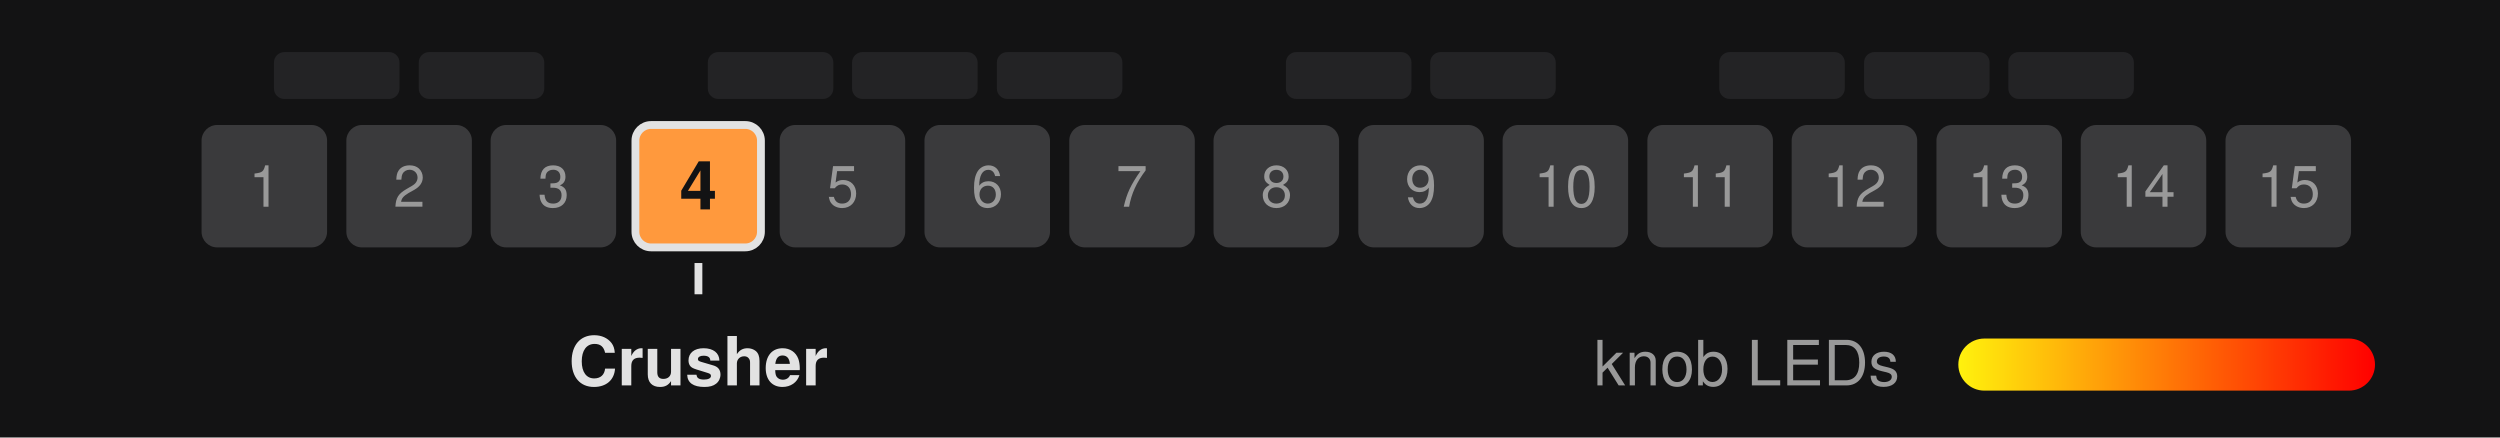
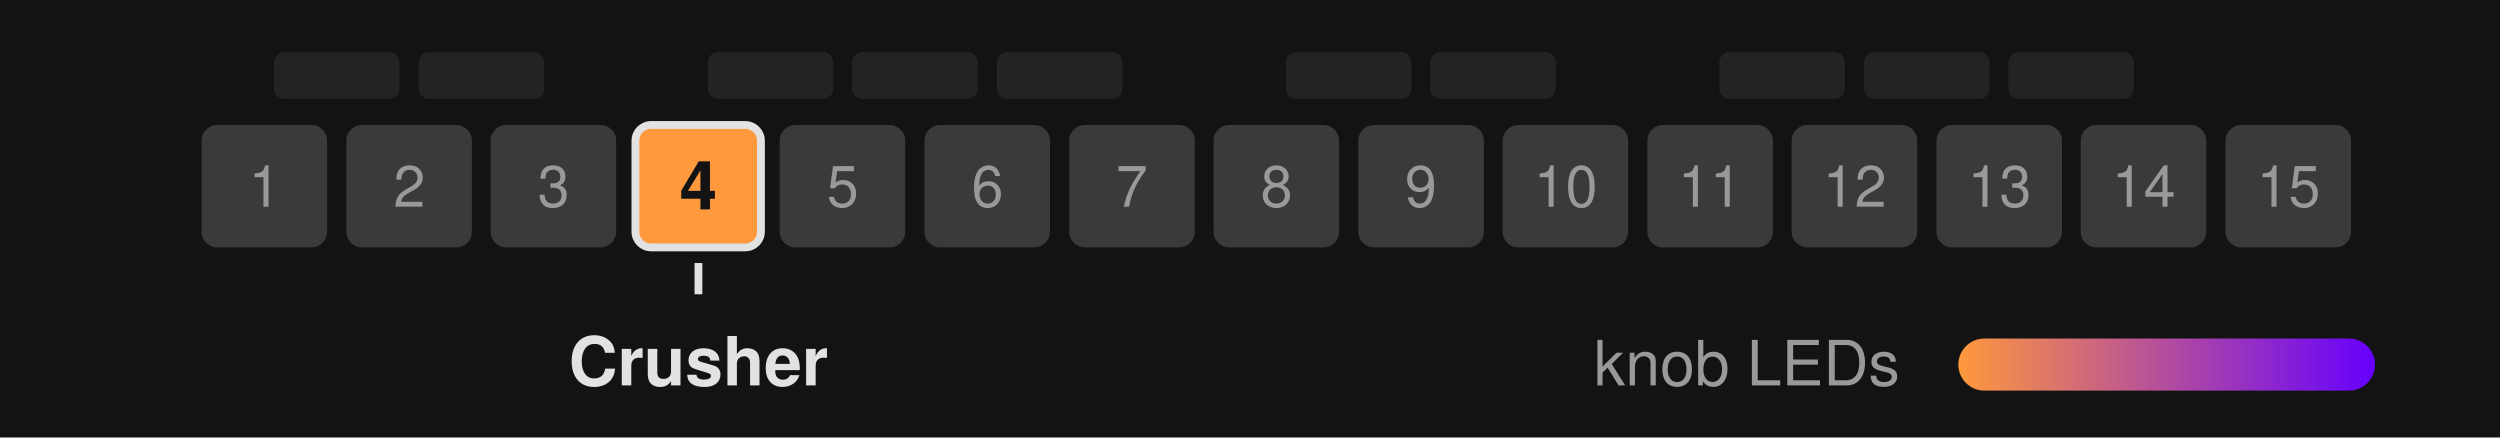
<svg xmlns="http://www.w3.org/2000/svg" viewBox="0 0 480 84" width="480" height="84" role="img" aria-labelledby="title desc">
  <style>svg{font-size:13px}text{font-family:'Hanken Grotesk', Helvetica, Arial, sans-serif;fill:#e2e2e2;text-anchor:middle}.as{text-anchor:start}.ae{text-anchor:end}.m{fill:#999999}.gt{fill:#131314}.b{fill:none;stroke:#e2e2e2;stroke-width:1.5}.ba{fill:none;stroke:#c4708a;stroke-width:2}.la{fill:none;stroke:#c4708a;stroke-width:2.5}.ls{fill:none;stroke:#e2e2e2;stroke-width:1.5}.lc{fill:none;stroke:#999999;stroke-width:1.5;stroke-dasharray:5 4}.da{fill:#c4708a}.ds{fill:#e2e2e2}.sw{stroke:#c4708a;stroke-width:2.5;stroke-linecap:round}.g{fill:#c4708a}.wk{fill:#e2e2e2;stroke:#131314;stroke-width:1}.dk{fill:#39393a;stroke:#e2e2e2;stroke-width:1.2}.sk{fill:#c4708a;stroke:#e2e2e2;stroke-width:1.2}.led{fill:none;stroke:#999999;stroke-width:1}</style>
  <defs>
    <marker id="ma" viewBox="0 0 10 10" refX="9" refY="5" markerWidth="9" markerHeight="9" markerUnits="userSpaceOnUse" orient="auto">
      <path d="M0,0L10,5L0,10z" fill="#c4708a" />
    </marker>
    <marker id="ms" viewBox="0 0 10 10" refX="9" refY="5" markerWidth="9" markerHeight="9" markerUnits="userSpaceOnUse" orient="auto">
      <path d="M0,0L10,5L0,10z" fill="#e2e2e2" />
    </marker>
    <marker id="mc" viewBox="0 0 10 10" refX="9" refY="5" markerWidth="9" markerHeight="9" markerUnits="userSpaceOnUse" orient="auto">
      <path d="M0,0L10,5L0,10z" fill="#999999" />
    </marker>
    <linearGradient id="k4">
-       <stop offset="0" stop-color="#fff20d" />
-       <stop offset="1" stop-color="#ff0000" />
+       <stop offset="0" stop-color="#ff993d" />
+       <stop offset="1" stop-color="#6600ff" />
    </linearGradient>
  </defs>
  <rect width="480" height="84" fill="#131314" />
  <rect x="52.6" y="10" width="24.1" height="9" rx="2" fill="#232325" />
  <rect x="80.4" y="10" width="24.1" height="9" rx="2" fill="#232325" />
  <rect x="135.9" y="10" width="24.1" height="9" rx="2" fill="#232325" />
  <rect x="163.6" y="10" width="24.1" height="9" rx="2" fill="#232325" />
  <rect x="191.4" y="10" width="24.1" height="9" rx="2" fill="#232325" />
  <rect x="246.9" y="10" width="24.1" height="9" rx="2" fill="#232325" />
  <rect x="274.6" y="10" width="24.1" height="9" rx="2" fill="#232325" />
  <rect x="330.1" y="10" width="24.1" height="9" rx="2" fill="#232325" />
  <rect x="357.9" y="10" width="24.1" height="9" rx="2" fill="#232325" />
  <rect x="385.6" y="10" width="24.1" height="9" rx="2" fill="#232325" />
  <rect x="38.7" y="24" width="24.1" height="23.5" rx="3" fill="#3a3a3c" />
  <text x="50.8" y="39.7" font-size="11" style="fill:#999999">1</text>
  <rect x="66.5" y="24" width="24.1" height="23.5" rx="3" fill="#3a3a3c" />
  <text x="78.6" y="39.7" font-size="11" style="fill:#999999">2</text>
  <rect x="94.2" y="24" width="24.1" height="23.5" rx="3" fill="#3a3a3c" />
  <text x="106.3" y="39.7" font-size="11" style="fill:#999999">3</text>
  <rect x="122" y="24" width="24.1" height="23.5" rx="3" fill="#ff993d" stroke="#e2e2e2" stroke-width="1.5" />
  <text x="134.1" y="40.2" font-size="13" font-weight="bold" style="fill:#131314">4</text>
  <rect x="149.7" y="24" width="24.1" height="23.5" rx="3" fill="#3a3a3c" />
  <text x="161.8" y="39.7" font-size="11" style="fill:#999999">5</text>
  <rect x="177.5" y="24" width="24.1" height="23.5" rx="3" fill="#3a3a3c" />
  <text x="189.6" y="39.7" font-size="11" style="fill:#999999">6</text>
  <rect x="205.3" y="24" width="24.1" height="23.5" rx="3" fill="#3a3a3c" />
  <text x="217.3" y="39.7" font-size="11" style="fill:#999999">7</text>
  <rect x="233" y="24" width="24.1" height="23.5" rx="3" fill="#3a3a3c" />
  <text x="245.1" y="39.7" font-size="11" style="fill:#999999">8</text>
  <rect x="260.8" y="24" width="24.1" height="23.5" rx="3" fill="#3a3a3c" />
  <text x="272.8" y="39.7" font-size="11" style="fill:#999999">9</text>
  <rect x="288.5" y="24" width="24.1" height="23.5" rx="3" fill="#3a3a3c" />
  <text x="300.6" y="39.7" font-size="11" style="fill:#999999">10</text>
  <rect x="316.3" y="24" width="24.1" height="23.5" rx="3" fill="#3a3a3c" />
  <text x="328.3" y="39.7" font-size="11" style="fill:#999999">11</text>
  <rect x="344" y="24" width="24.1" height="23.5" rx="3" fill="#3a3a3c" />
  <text x="356.1" y="39.7" font-size="11" style="fill:#999999">12</text>
  <rect x="371.8" y="24" width="24.1" height="23.5" rx="3" fill="#3a3a3c" />
  <text x="383.9" y="39.7" font-size="11" style="fill:#999999">13</text>
  <rect x="399.5" y="24" width="24.1" height="23.5" rx="3" fill="#3a3a3c" />
  <text x="411.6" y="39.7" font-size="11" style="fill:#999999">14</text>
  <rect x="427.3" y="24" width="24.1" height="23.5" rx="3" fill="#3a3a3c" />
  <text x="439.4" y="39.7" font-size="11" style="fill:#999999">15</text>
  <text x="134.1" y="74" class="t" font-weight="bold">Crusher</text>
  <path d="M134.1,50.5v6" stroke="#e2e2e2" stroke-width="1.5" />
  <text x="306" y="74" class="m as" font-size="12">knob LEDs</text>
  <rect x="376" y="65" width="80" height="10" rx="5" fill="url(#k4)" />
</svg>
